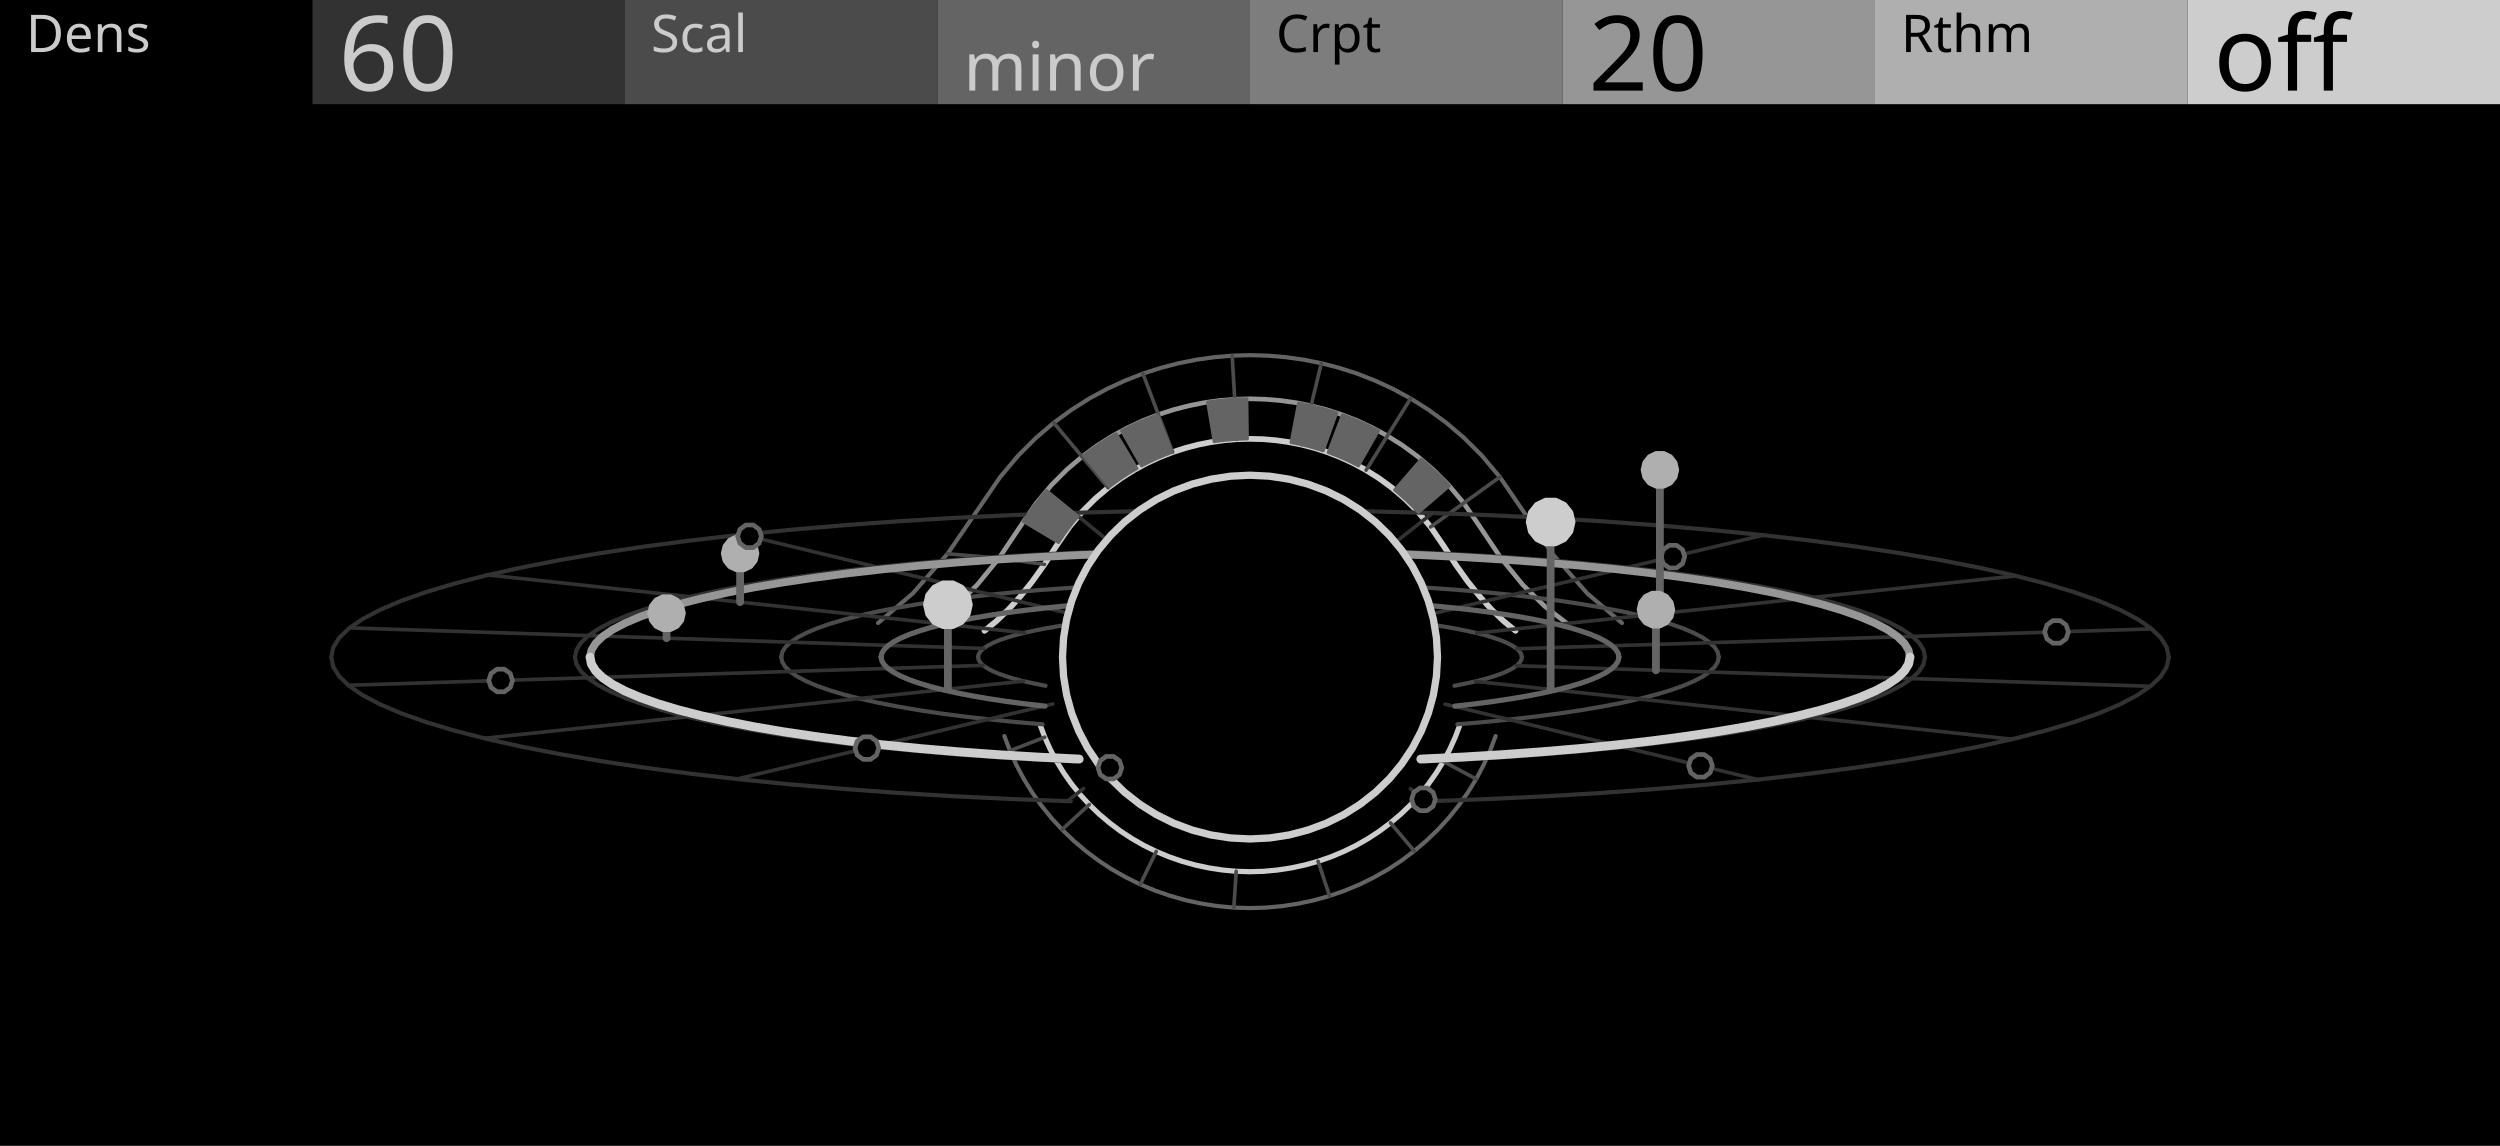
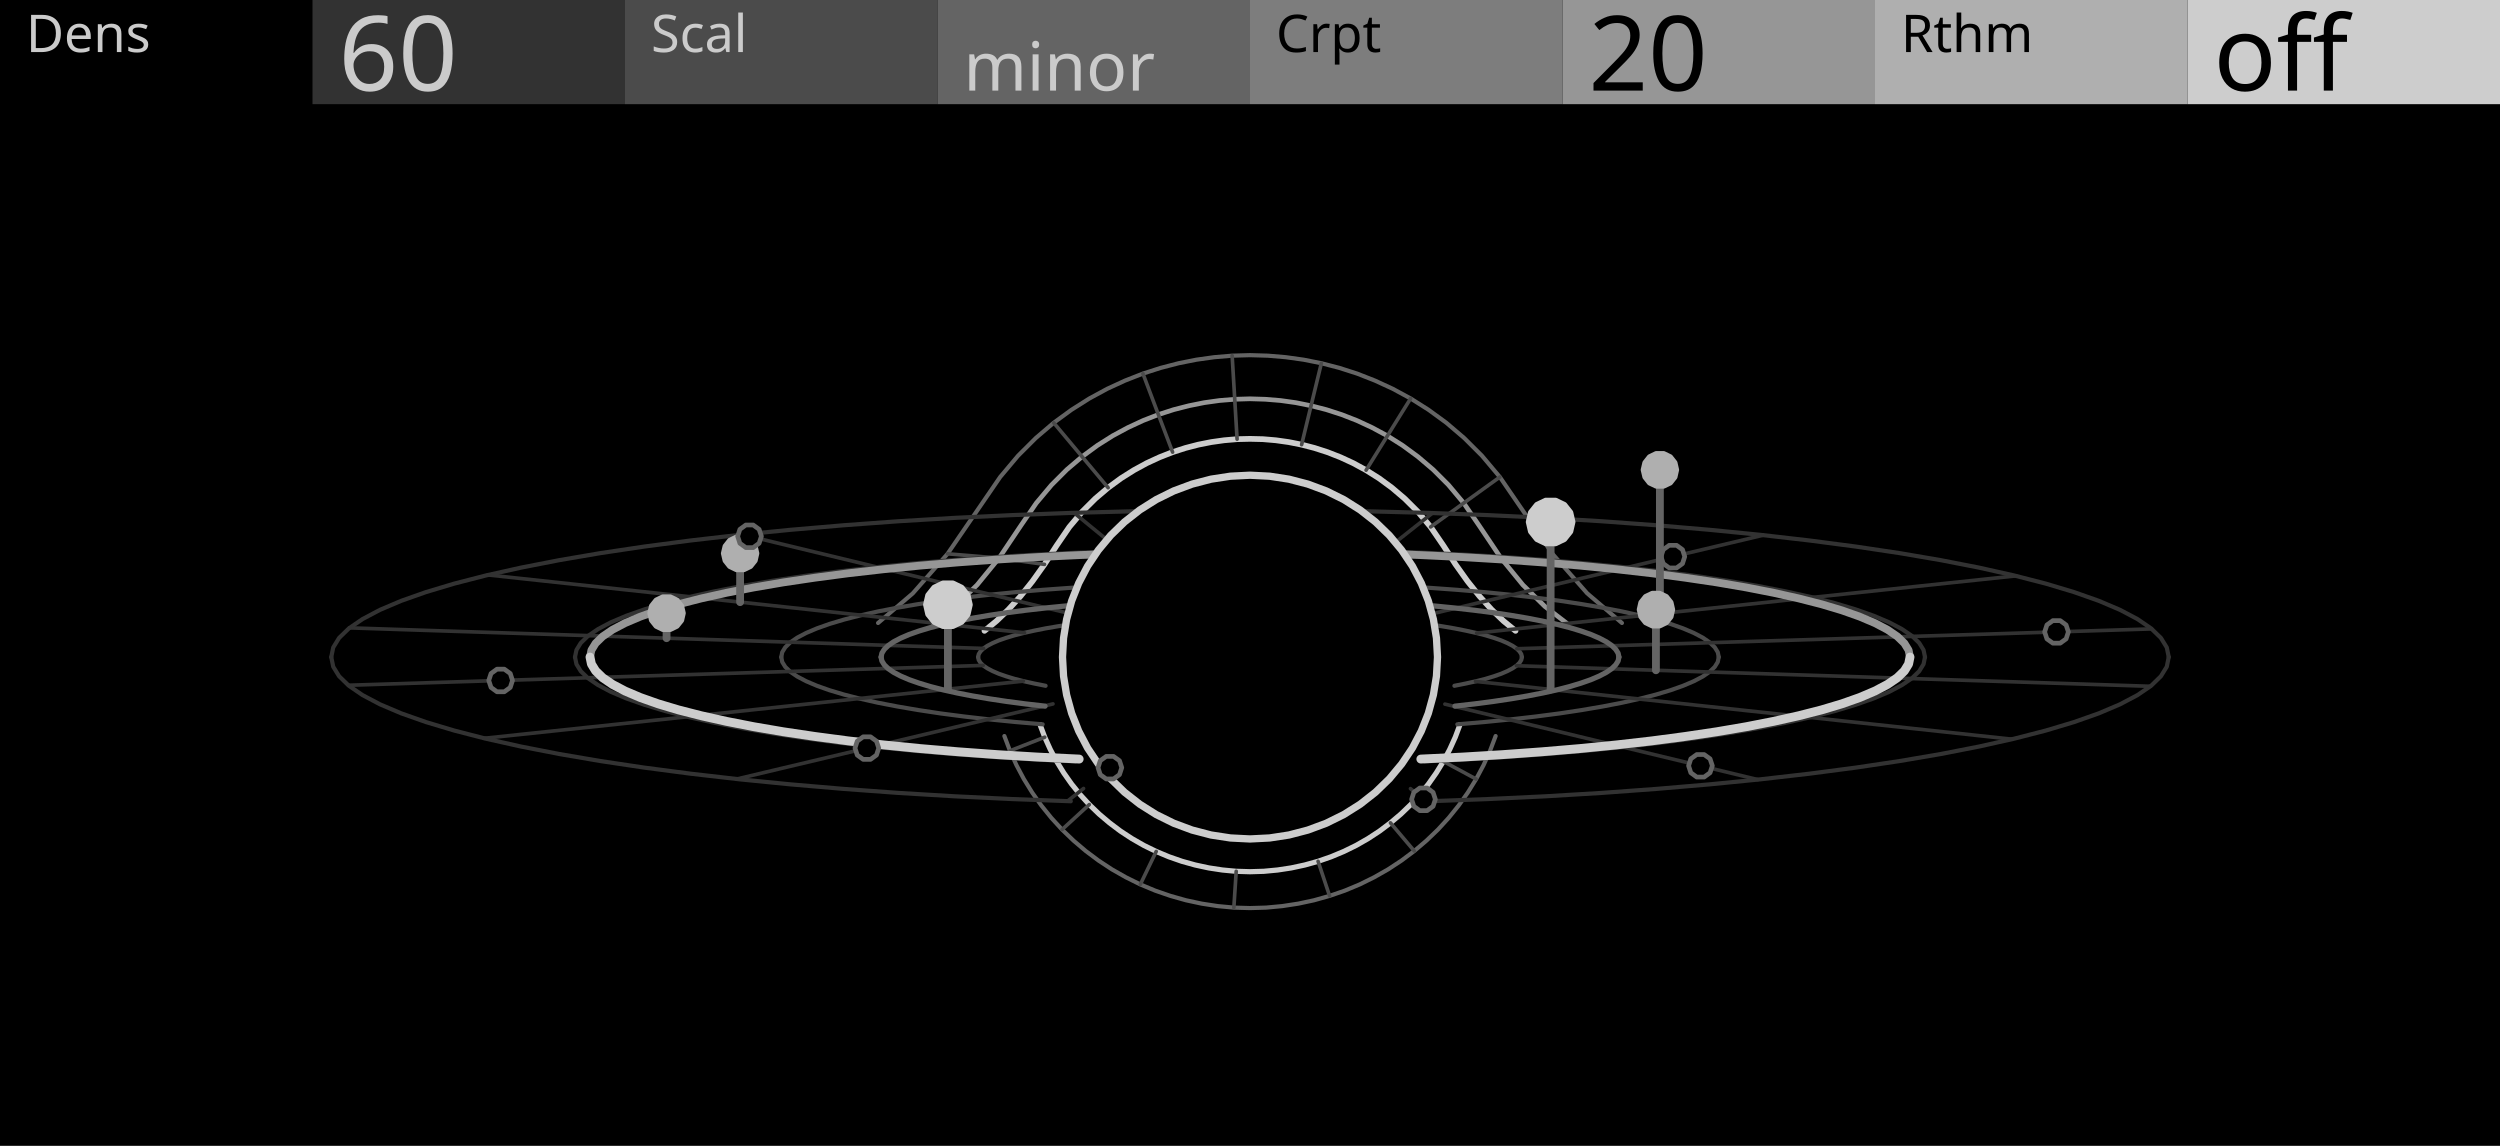
<svg xmlns="http://www.w3.org/2000/svg" width="480" height="220" viewBox="0 0 480 220">
  <rect x="0" y="0" width="480" height="220" fill="#000000" stroke="none" />
  <path d="M189.02,121.12 L191.33,119.23 L193.63,117.02 L195.94,114.47 L198.24,111.59 L200.54,108.36 L202.85,104.78 L205.32,101.17 L207.8,98.22 L210.28,95.75 L212.76,93.64 L215.23,91.83 L217.71,90.27 L220.19,88.92 L222.66,87.78 L225.14,86.81 L227.62,86.01 L230.09,85.37 L232.57,84.88 L235.05,84.53 L237.52,84.32 L240,84.26 L242.48,84.32 L244.95,84.53 L247.43,84.88 L249.91,85.37 L252.38,86.01 L254.86,86.81 L257.34,87.78 L259.81,88.92 L262.29,90.27 L264.77,91.83 L267.24,93.64 L269.72,95.75 L272.2,98.22 L274.68,101.17 L277.15,104.78 L279.46,108.36 L281.76,111.59 L284.06,114.47 L286.37,117.02 L288.67,119.23 L290.98,121.12" fill="none" stroke="#CDCDCD" stroke-width="1.1" stroke-linejoin="round" stroke-linecap="round" />
  <path d="M179.17,119.67 L183.38,116.44 L187.6,112.31 L191.82,107.15 L196.04,100.86 L198.97,96.59 L201.9,93.1 L204.83,90.17 L207.76,87.68 L210.69,85.53 L213.62,83.68 L216.55,82.1 L219.48,80.74 L222.41,79.6 L225.35,78.65 L228.28,77.9 L231.21,77.31 L234.14,76.9 L237.07,76.66 L240,76.57 L242.93,76.66 L245.86,76.9 L248.79,77.31 L251.72,77.9 L254.65,78.65 L257.59,79.6 L260.52,80.74 L263.45,82.1 L266.38,83.68 L269.31,85.53 L272.24,87.68 L275.17,90.17 L278.1,93.1 L281.03,96.59 L283.96,100.86 L288.18,107.15 L292.4,112.31 L296.62,116.44 L300.83,119.67" fill="none" stroke="#969696" stroke-width="0.9" stroke-linejoin="round" stroke-linecap="round" />
  <path d="M168.59,119.61 L175.26,113.92 L181.93,106.33 L188.61,96.58 L192.03,91.59 L195.46,87.51 L198.89,84.09 L202.31,81.17 L205.74,78.67 L209.16,76.51 L212.59,74.65 L216.02,73.07 L219.44,71.73 L222.87,70.63 L226.3,69.74 L229.72,69.06 L233.15,68.58 L236.57,68.29 L240,68.19 L243.43,68.29 L246.85,68.58 L250.28,69.06 L253.7,69.74 L257.13,70.63 L260.56,71.73 L263.98,73.07 L267.41,74.65 L270.84,76.51 L274.26,78.67 L277.69,81.17 L281.11,84.09 L284.54,87.51 L287.97,91.59 L291.39,96.58 L298.07,106.33 L304.74,113.92 L311.41,119.61" fill="none" stroke="#646464" stroke-width="0.8" stroke-linejoin="round" stroke-linecap="round" />
  <path d="M200.54,108.36 L191.82,107.15 L181.93,106.33" fill="none" stroke="#4B4B4B" stroke-width="0.7" stroke-linejoin="round" stroke-linecap="round" />
  <path d="M212.76,93.64 L207.76,87.68 L202.31,81.17" fill="none" stroke="#4B4B4B" stroke-width="0.7" stroke-linejoin="round" stroke-linecap="round" />
  <path d="M225.14,86.81 L222.41,79.6 L219.44,71.73" fill="none" stroke="#4B4B4B" stroke-width="0.7" stroke-linejoin="round" stroke-linecap="round" />
  <path d="M237.52,84.32 L237.07,76.66 L236.57,68.29" fill="none" stroke="#4B4B4B" stroke-width="0.7" stroke-linejoin="round" stroke-linecap="round" />
  <path d="M249.91,85.37 L251.72,77.9 L253.7,69.74" fill="none" stroke="#4B4B4B" stroke-width="0.7" stroke-linejoin="round" stroke-linecap="round" />
  <path d="M262.29,90.27 L266.38,83.68 L270.84,76.51" fill="none" stroke="#4B4B4B" stroke-width="0.7" stroke-linejoin="round" stroke-linecap="round" />
  <path d="M274.68,101.17 L281.03,96.59 L287.97,91.59" fill="none" stroke="#4B4B4B" stroke-width="0.7" stroke-linejoin="round" stroke-linecap="round" />
  <path d="M280.32,139.12 L279.41,141.54 L278.34,143.9 L277.12,146.19 L275.76,148.4 L274.26,150.53 L272.62,152.56 L270.86,154.48 L268.97,156.3 L266.97,157.99 L264.87,159.57 L262.67,161.01 L260.38,162.32 L258.01,163.48 L255.57,164.5 L253.07,165.37 L250.52,166.08 L247.92,166.64 L245.3,167.04 L242.65,167.29 L240,167.37 L237.35,167.29 L234.7,167.04 L232.08,166.64 L229.48,166.08 L226.93,165.37 L224.43,164.5 L221.99,163.48 L219.62,162.32 L217.33,161.01 L215.13,159.57 L213.03,157.99 L211.03,156.3 L209.14,154.48 L207.38,152.56 L205.74,150.53 L204.24,148.4 L202.88,146.19 L201.66,143.9 L200.59,141.54 L199.68,139.12" fill="none" stroke="#CDCDCD" stroke-width="1" stroke-linejoin="round" stroke-linecap="round" />
  <path d="M287.16,141.32 L286.09,144.15 L284.84,146.91 L283.42,149.58 L281.82,152.17 L280.06,154.66 L278.15,157.03 L276.09,159.28 L273.88,161.4 L271.54,163.39 L269.08,165.23 L266.51,166.92 L263.83,168.44 L261.06,169.81 L258.21,171 L255.28,172.01 L252.3,172.85 L249.27,173.5 L246.2,173.97 L243.1,174.26 L240,174.35 L236.9,174.26 L233.8,173.97 L230.73,173.5 L227.7,172.85 L224.72,172.01 L221.79,171 L218.94,169.81 L216.17,168.44 L213.49,166.92 L210.92,165.23 L208.46,163.39 L206.12,161.4 L203.91,159.28 L201.85,157.03 L199.94,154.66 L198.18,152.17 L196.58,149.58 L195.16,146.91 L193.91,144.15 L192.84,141.32" fill="none" stroke="#646464" stroke-width="0.8" stroke-linejoin="round" stroke-linecap="round" />
  <path d="M277.12,146.19 L283.42,149.58" fill="none" stroke="#4B4B4B" stroke-width="0.7" stroke-linejoin="round" stroke-linecap="round" />
  <path d="M266.97,157.99 L271.54,163.39" fill="none" stroke="#4B4B4B" stroke-width="0.7" stroke-linejoin="round" stroke-linecap="round" />
  <path d="M253.07,165.37 L255.28,172.01" fill="none" stroke="#4B4B4B" stroke-width="0.7" stroke-linejoin="round" stroke-linecap="round" />
  <path d="M237.35,167.29 L236.9,174.26" fill="none" stroke="#4B4B4B" stroke-width="0.7" stroke-linejoin="round" stroke-linecap="round" />
  <path d="M221.99,163.48 L218.94,169.81" fill="none" stroke="#4B4B4B" stroke-width="0.7" stroke-linejoin="round" stroke-linecap="round" />
  <path d="M209.14,154.48 L203.91,159.28" fill="none" stroke="#4B4B4B" stroke-width="0.7" stroke-linejoin="round" stroke-linecap="round" />
  <path d="M200.59,141.54 L193.91,144.15" fill="none" stroke="#4B4B4B" stroke-width="0.7" stroke-linejoin="round" stroke-linecap="round" />
  <path d="M187.8,126.16 L187.91,125.61 L188.25,125.07 L188.8,124.53 L189.58,124 L190.57,123.48 L191.77,122.96 L193.18,122.47 L194.79,121.98 L196.6,121.52 L198.59,121.08 L200.75,120.65 L203.09,120.25 L205.58,119.88 L208.22,119.53 L211,119.22 L213.9,118.93 L216.91,118.67 L220.02,118.44 L223.22,118.25 L226.49,118.09 L229.82,117.97 L233.19,117.88 L236.59,117.83 L240,117.81 L243.41,117.83 L246.81,117.88 L250.18,117.97 L253.51,118.09 L256.78,118.25 L259.98,118.44 L263.09,118.67 L266.1,118.93 L269,119.22 L271.78,119.53 L274.42,119.88 L276.91,120.25 L279.25,120.65 L281.41,121.08 L283.4,121.52 L285.21,121.98 L286.82,122.47 L288.23,122.96 L289.43,123.48 L290.42,124 L291.2,124.53 L291.75,125.07 L292.09,125.61 L292.2,126.16" fill="none" stroke="#4B4B4B" stroke-width="0.8" stroke-linejoin="round" stroke-linecap="round" />
  <path d="M150,126.16 L150.19,125.22 L150.77,124.28 L151.73,123.35 L153.07,122.43 L154.78,121.53 L156.85,120.65 L159.28,119.79 L162.06,118.96 L165.17,118.16 L168.6,117.39 L172.33,116.67 L176.36,115.98 L180.66,115.33 L185.21,114.74 L190,114.19 L195,113.69 L200.19,113.25 L205.56,112.86 L211.07,112.52 L216.71,112.25 L222.44,112.04 L228.25,111.88 L234.11,111.79 L240,111.76 L245.89,111.79 L251.75,111.88 L257.56,112.04 L263.29,112.25 L268.93,112.52 L274.44,112.86 L279.81,113.25 L285,113.69 L290,114.19 L294.79,114.74 L299.34,115.33 L303.64,115.98 L307.67,116.67 L311.4,117.39 L314.83,118.16 L317.94,118.96 L320.72,119.79 L323.15,120.65 L325.22,121.53 L326.93,122.43 L328.27,123.35 L329.23,124.28 L329.81,125.22 L330,126.16" fill="none" stroke="#4B4B4B" stroke-width="0.8" stroke-linejoin="round" stroke-linecap="round" />
  <path d="M110.4,126.16 L110.68,124.8 L111.51,123.45 L112.89,122.11 L114.82,120.79 L117.28,119.49 L120.27,118.22 L123.77,116.99 L127.76,115.79 L132.24,114.64 L137.18,113.54 L142.56,112.49 L148.36,111.5 L154.55,110.57 L161.1,109.71 L168,108.92 L175.2,108.2 L182.68,107.56 L190.4,107 L198.34,106.52 L206.46,106.13 L214.72,105.82 L223.08,105.6 L231.52,105.47 L240,105.42 L248.48,105.47 L256.92,105.6 L265.28,105.82 L273.54,106.13 L281.66,106.52 L289.6,107 L297.32,107.56 L304.8,108.2 L312,108.92 L318.9,109.71 L325.45,110.57 L331.64,111.5 L337.44,112.49 L342.82,113.54 L347.76,114.64 L352.24,115.79 L356.23,116.99 L359.73,118.22 L362.72,119.49 L365.18,120.79 L367.11,122.11 L368.49,123.45 L369.32,124.8 L369.6,126.16" fill="none" stroke="#323232" stroke-width="0.8" stroke-linejoin="round" stroke-linecap="round" />
  <path d="M63.6,126.16 L63.98,124.31 L65.11,122.48 L66.99,120.65 L69.61,118.86 L72.96,117.09 L77.03,115.36 L81.79,113.68 L87.23,112.05 L93.33,110.48 L100.05,108.98 L107.38,107.55 L115.27,106.2 L123.69,104.94 L132.61,103.77 L142,102.69 L151.8,101.72 L161.98,100.85 L172.49,100.08 L183.3,99.43 L194.34,98.9 L205.59,98.48 L216.98,98.18 L228.46,98 L240,97.94 L251.54,98 L263.02,98.18 L274.41,98.48 L285.66,98.9 L296.7,99.43 L307.51,100.08 L318.02,100.85 L328.2,101.72 L338,102.69 L347.39,103.77 L356.31,104.94 L364.73,106.2 L372.62,107.55 L379.95,108.98 L386.67,110.48 L392.77,112.05 L398.21,113.68 L402.97,115.36 L407.04,117.09 L410.39,118.86 L413.01,120.65 L414.89,122.48 L416.02,124.31 L416.4,126.16" fill="none" stroke="#323232" stroke-width="0.8" stroke-linejoin="round" stroke-linecap="round" />
  <path d="M188.84,124.5 L173.62,124.01 L158.41,123.51 L143.19,123.02 L127.98,122.53 L112.76,122.03 L97.55,121.54 L82.33,121.05 L67.12,120.55" fill="none" stroke="#323232" stroke-width="0.7" stroke-linejoin="round" stroke-linecap="round" />
  <path d="M196.7,121.49 L183.83,120.11 L170.95,118.72 L158.07,117.33 L145.2,115.94 L132.32,114.56 L119.44,113.17 L106.56,111.78 L93.69,110.39" fill="none" stroke="#323232" stroke-width="0.7" stroke-linejoin="round" stroke-linecap="round" />
  <path d="M211.16,119.2 L202.58,117.13 L194,115.06 L185.42,112.99 L176.85,110.92 L168.27,108.85 L159.69,106.78 L151.11,104.71 L142.53,102.64" fill="none" stroke="#323232" stroke-width="0.7" stroke-linejoin="round" stroke-linecap="round" />
  <path d="M230,117.96 L227.03,115.52 L224.06,113.09 L221.08,110.65 L218.11,108.21 L215.14,105.77 L212.16,103.33 L209.19,100.9 L206.22,98.46" fill="none" stroke="#323232" stroke-width="0.7" stroke-linejoin="round" stroke-linecap="round" />
  <path d="M250.37,117.97 L253.45,115.54 L256.54,113.11 L259.62,110.67 L262.71,108.24 L265.79,105.8 L268.88,103.37 L271.96,100.93 L275.05,98.5" fill="none" stroke="#323232" stroke-width="0.7" stroke-linejoin="round" stroke-linecap="round" />
  <path d="M269.16,119.23 L277.83,117.17 L286.5,115.11 L295.18,113.05 L303.85,110.99 L312.52,108.93 L321.19,106.87 L329.87,104.81 L338.54,102.75" fill="none" stroke="#323232" stroke-width="0.7" stroke-linejoin="round" stroke-linecap="round" />
  <path d="M283.51,121.55 L296.45,120.17 L309.39,118.8 L322.33,117.43 L335.27,116.06 L348.21,114.68 L361.15,113.31 L374.09,111.94 L387.03,110.57" fill="none" stroke="#323232" stroke-width="0.7" stroke-linejoin="round" stroke-linecap="round" />
  <path d="M291.23,124.56 L306.47,124.08 L321.71,123.61 L336.95,123.13 L352.18,122.66 L367.42,122.18 L382.66,121.71 L397.9,121.23 L413.13,120.75" fill="none" stroke="#323232" stroke-width="0.7" stroke-linejoin="round" stroke-linecap="round" />
-   <path d="M203.24,104.15 L204.1,102.85 L205.01,101.58 L205.97,100.34 L206.98,99.14 L200.92,94.19 L199.73,95.61 L198.6,97.07 L197.52,98.57 L196.5,100.11 Z" fill="#646464" stroke="#646464" stroke-width="0.6" stroke-linejoin="round" stroke-linecap="round" />
-   <path d="M213.02,93.43 L214.28,92.49 L215.58,91.59 L216.91,90.74 L218.28,89.94 L214.3,83.3 L212.68,84.25 L211.11,85.25 L209.57,86.32 L208.08,87.43 Z" fill="#646464" stroke="#646464" stroke-width="0.6" stroke-linejoin="round" stroke-linecap="round" />
-   <path d="M219.18,89.44 L220.59,88.72 L222.03,88.05 L223.49,87.44 L224.97,86.87 L222.22,79.67 L220.46,80.34 L218.73,81.07 L217.03,81.86 L215.36,82.71 Z" fill="#646464" stroke="#646464" stroke-width="0.6" stroke-linejoin="round" stroke-linecap="round" />
-   <path d="M233.13,84.79 L234.71,84.57 L236.3,84.41 L237.89,84.31 L239.48,84.26 L239.39,76.58 L237.5,76.63 L235.62,76.76 L233.74,76.95 L231.87,77.2 Z" fill="#646464" stroke="#646464" stroke-width="0.6" stroke-linejoin="round" stroke-linecap="round" />
-   <path d="M247.89,84.96 L249.45,85.27 L251,85.64 L252.53,86.06 L254.05,86.53 L256.63,79.27 L254.83,78.71 L253.02,78.21 L251.18,77.77 L249.33,77.41 Z" fill="#646464" stroke="#646464" stroke-width="0.6" stroke-linejoin="round" stroke-linecap="round" />
-   <path d="M255.03,86.87 L256.51,87.44 L257.97,88.05 L259.41,88.72 L260.82,89.44 L264.64,82.71 L262.97,81.86 L261.27,81.07 L259.54,80.34 L257.78,79.67 Z" fill="#646464" stroke="#646464" stroke-width="0.6" stroke-linejoin="round" stroke-linecap="round" />
-   <path d="M267.78,94.07 L268.98,95.09 L270.14,96.14 L271.27,97.24 L272.34,98.38 L278.27,93.29 L277,91.94 L275.67,90.64 L274.3,89.39 L272.87,88.19 Z" fill="#646464" stroke="#646464" stroke-width="0.6" stroke-linejoin="round" stroke-linecap="round" />
  <path d="M169.17,126.16 L169.32,125.42 L169.78,124.68 L170.53,123.95 L171.58,123.23 L172.93,122.52 L174.56,121.82 L176.47,121.15 L178.66,120.49 L181.11,119.86 L183.81,119.26 L186.75,118.69 L189.92,118.15 L193.3,117.64 L196.88,117.17 L200.65,116.74 L204.58,116.35 L208.67,116 L212.89,115.69 L217.23,115.43 L221.67,115.21 L226.18,115.04 L230.75,114.92 L235.37,114.85 L240,114.83 L244.63,114.85 L249.25,114.92 L253.82,115.04 L258.33,115.21 L262.77,115.43 L267.11,115.69 L271.33,116 L275.41,116.35 L279.35,116.74 L283.12,117.17 L286.7,117.64 L290.08,118.15 L293.25,118.69 L296.19,119.26 L298.89,119.86 L301.34,120.49 L303.53,121.15 L305.44,121.82 L307.07,122.52 L308.42,123.23 L309.47,123.95 L310.22,124.68 L310.68,125.42 L310.83,126.16" fill="none" stroke="#646464" stroke-width="1" stroke-linejoin="round" stroke-linecap="round" />
  <path d="M113.28,126.16 L113.55,124.83 L114.36,123.51 L115.71,122.2 L117.6,120.91 L120.01,119.64 L122.93,118.4 L126.35,117.19 L130.26,116.02 L134.64,114.9 L139.47,113.82 L144.73,112.79 L150.4,111.82 L156.45,110.92 L162.86,110.07 L169.6,109.3 L176.64,108.6 L183.95,107.98 L191.51,107.43 L199.27,106.96 L207.2,106.58 L215.28,106.27 L223.46,106.06 L231.71,105.93 L240,105.88 L248.29,105.93 L256.54,106.06 L264.72,106.27 L272.8,106.58 L280.73,106.96 L288.49,107.43 L296.05,107.98 L303.36,108.6 L310.4,109.3 L317.14,110.07 L323.55,110.92 L329.6,111.82 L335.27,112.79 L340.53,113.82 L345.36,114.9 L349.74,116.02 L353.65,117.19 L357.07,118.4 L359.99,119.64 L362.4,120.91 L364.29,122.2 L365.64,123.51 L366.45,124.83 L366.72,126.16" fill="none" stroke="#969696" stroke-width="1.5" stroke-linejoin="round" stroke-linecap="round" />
  <path d="M127.98,117.73 L127.98,117.73" fill="none" stroke="#7D7D7D" stroke-width="1.4" stroke-linejoin="round" stroke-linecap="round" />
  <path d="M127.98,122.53 L127.98,117.73" fill="none" stroke="#646464" stroke-width="1.5" stroke-linejoin="round" stroke-linecap="round" />
  <path d="M131.22,117.73 L130.9,119.13 L130,120.26 L128.7,120.89 L127.26,120.89 L125.96,120.26 L125.06,119.13 L124.74,117.73 L125.06,116.32 L125.96,115.19 L127.26,114.57 L128.7,114.57 L130,115.19 L130.9,116.32 L131.22,117.73 Z" fill="#AFAFAF" stroke="#AFAFAF" stroke-width="0.9" stroke-linejoin="round" stroke-linecap="round" />
  <path d="M142.1,106.25 L142.1,106.25" fill="none" stroke="#7D7D7D" stroke-width="1.4" stroke-linejoin="round" stroke-linecap="round" />
  <path d="M142.1,115.61 L142.1,106.25" fill="none" stroke="#646464" stroke-width="1.5" stroke-linejoin="round" stroke-linecap="round" />
  <path d="M145.34,106.25 L145.02,107.66 L144.13,108.78 L142.83,109.41 L141.38,109.41 L140.08,108.78 L139.19,107.66 L138.86,106.25 L139.19,104.85 L140.08,103.72 L141.38,103.09 L142.83,103.09 L144.13,103.72 L145.02,104.85 L145.34,106.25 Z" fill="#AFAFAF" stroke="#AFAFAF" stroke-width="0.9" stroke-linejoin="round" stroke-linecap="round" />
  <path d="M143.91,102.97 L143.91,102.97" fill="none" stroke="#7D7D7D" stroke-width="1.4" stroke-linejoin="round" stroke-linecap="round" />
  <path d="M146.19,102.97 L145.75,104.31 L144.61,105.14 L143.2,105.14 L142.06,104.31 L141.63,102.97 L142.06,101.63 L143.2,100.8 L144.61,100.8 L145.75,101.63 L146.19,102.97 Z" fill="#000000" stroke="#646464" stroke-width="0.9" stroke-linejoin="round" stroke-linecap="round" />
  <path d="M214.3,105.09 L214.3,105.09" fill="none" stroke="#7D7D7D" stroke-width="1.4" stroke-linejoin="round" stroke-linecap="round" />
  <path d="M216.58,105.09 L216.15,106.43 L215.01,107.26 L213.6,107.26 L212.46,106.43 L212.02,105.09 L212.46,103.75 L213.6,102.92 L215.01,102.92 L216.15,103.75 L216.58,105.09 Z" fill="#000000" stroke="#646464" stroke-width="0.9" stroke-linejoin="round" stroke-linecap="round" />
  <path d="M252.34,111.62 L252.34,111.62" fill="none" stroke="#7D7D7D" stroke-width="1.4" stroke-linejoin="round" stroke-linecap="round" />
  <path d="M252.34,116.42 L252.34,111.62" fill="none" stroke="#646464" stroke-width="1.5" stroke-linejoin="round" stroke-linecap="round" />
  <path d="M256.66,111.62 L256.24,113.49 L255.04,114.99 L253.31,115.83 L251.38,115.83 L249.65,114.99 L248.45,113.49 L248.02,111.62 L248.45,109.74 L249.65,108.24 L251.38,107.4 L253.31,107.4 L255.04,108.24 L256.24,109.74 L256.66,111.62 Z" fill="#CDCDCD" stroke="#CDCDCD" stroke-width="0.9" stroke-linejoin="round" stroke-linecap="round" />
  <path d="M321.19,106.87 L321.19,106.87" fill="none" stroke="#7D7D7D" stroke-width="1.4" stroke-linejoin="round" stroke-linecap="round" />
  <path d="M323.47,106.87 L323.04,108.21 L321.9,109.04 L320.49,109.04 L319.35,108.21 L318.91,106.87 L319.35,105.53 L320.49,104.7 L321.9,104.7 L323.04,105.53 L323.47,106.87 Z" fill="#000000" stroke="#646464" stroke-width="0.9" stroke-linejoin="round" stroke-linecap="round" />
  <path d="M318.7,90.21 L318.7,90.21" fill="none" stroke="#7D7D7D" stroke-width="1.4" stroke-linejoin="round" stroke-linecap="round" />
  <path d="M318.7,117.81 L318.7,90.21" fill="none" stroke="#646464" stroke-width="1.5" stroke-linejoin="round" stroke-linecap="round" />
  <path d="M321.94,90.21 L321.62,91.62 L320.73,92.75 L319.43,93.37 L317.98,93.37 L316.68,92.75 L315.79,91.62 L315.46,90.21 L315.79,88.81 L316.68,87.68 L317.98,87.05 L319.43,87.05 L320.73,87.68 L321.62,88.81 L321.94,90.21 Z" fill="#AFAFAF" stroke="#AFAFAF" stroke-width="0.9" stroke-linejoin="round" stroke-linecap="round" />
  <path d="M394.85,121.33 L394.85,121.33" fill="none" stroke="#7D7D7D" stroke-width="1.4" stroke-linejoin="round" stroke-linecap="round" />
  <path d="M397.13,121.33 L396.69,122.67 L395.55,123.49 L394.15,123.49 L393.01,122.67 L392.57,121.33 L393.01,119.99 L394.15,119.16 L395.55,119.16 L396.69,119.99 L397.13,121.33 Z" fill="#000000" stroke="#646464" stroke-width="0.9" stroke-linejoin="round" stroke-linecap="round" />
  <path d="M276,126.16 L275.8,129.81 L275.21,133.42 L274.24,136.95 L272.89,140.36 L271.18,143.62 L269.12,146.69 L266.75,149.53 L264.09,152.11 L261.16,154.41 L258,156.4 L254.64,158.06 L251.12,159.37 L247.48,160.32 L243.76,160.89 L240,161.08 L236.24,160.89 L232.52,160.32 L228.88,159.37 L225.36,158.06 L222,156.4 L218.84,154.41 L215.91,152.11 L213.25,149.53 L210.88,146.69 L208.82,143.62 L207.11,140.36 L205.76,136.95 L204.79,133.42 L204.2,129.81 L204,126.16 L204.2,122.51 L204.79,118.9 L205.76,115.37 L207.11,111.96 L208.82,108.7 L210.88,105.63 L213.25,102.79 L215.91,100.21 L218.84,97.91 L222,95.92 L225.36,94.26 L228.88,92.95 L232.52,92 L236.24,91.43 L240,91.24 L243.76,91.43 L247.48,92 L251.12,92.95 L254.64,94.26 L258,95.92 L261.16,97.91 L264.09,100.21 L266.75,102.79 L269.12,105.63 L271.18,108.7 L272.89,111.96 L274.24,115.37 L275.21,118.9 L275.8,122.51 L276,126.16 Z" fill="#000000" stroke="#CDCDCD" stroke-width="1.4" stroke-linejoin="round" stroke-linecap="round" />
  <path d="M292.2,126.16 L292.09,126.71 L291.75,127.25 L291.2,127.79 L290.42,128.32 L289.43,128.84 L288.23,129.36 L286.82,129.85 L285.21,130.34 L283.4,130.8 L281.41,131.24 L279.25,131.67" fill="none" stroke="#4B4B4B" stroke-width="0.8" stroke-linejoin="round" stroke-linecap="round" />
  <path d="M200.75,131.67 L198.59,131.24 L196.6,130.8 L194.79,130.34 L193.18,129.85 L191.77,129.36 L190.57,128.84 L189.58,128.32 L188.8,127.79 L188.25,127.25 L187.91,126.71 L187.8,126.16" fill="none" stroke="#4B4B4B" stroke-width="0.8" stroke-linejoin="round" stroke-linecap="round" />
  <path d="M330,126.16 L329.81,127.1 L329.23,128.04 L328.27,128.97 L326.93,129.89 L325.22,130.79 L323.15,131.67 L320.72,132.53 L317.94,133.36 L314.83,134.16 L311.4,134.93 L307.67,135.65 L303.64,136.34 L299.34,136.99 L294.79,137.58 L290,138.13 L285,138.63 L279.81,139.07" fill="none" stroke="#4B4B4B" stroke-width="0.8" stroke-linejoin="round" stroke-linecap="round" />
  <path d="M200.19,139.07 L195,138.63 L190,138.13 L185.21,137.58 L180.66,136.99 L176.36,136.34 L172.33,135.65 L168.6,134.93 L165.17,134.16 L162.06,133.36 L159.28,132.53 L156.85,131.67 L154.78,130.79 L153.07,129.89 L151.73,128.97 L150.77,128.04 L150.19,127.1 L150,126.16" fill="none" stroke="#4B4B4B" stroke-width="0.8" stroke-linejoin="round" stroke-linecap="round" />
  <path d="M369.6,126.16 L369.32,127.52 L368.49,128.87 L367.11,130.21 L365.18,131.53 L362.72,132.83 L359.73,134.1 L356.23,135.33 L352.24,136.53 L347.76,137.68 L342.82,138.78 L337.44,139.83 L331.64,140.82 L325.45,141.75 L318.9,142.61 L312,143.4 L304.8,144.12 L297.32,144.76 L289.6,145.32 L281.66,145.8 L273.54,146.19" fill="none" stroke="#323232" stroke-width="0.8" stroke-linejoin="round" stroke-linecap="round" />
  <path d="M206.46,146.19 L198.34,145.8 L190.4,145.32 L182.68,144.76 L175.2,144.12 L168,143.4 L161.1,142.61 L154.55,141.75 L148.36,140.82 L142.56,139.83 L137.18,138.78 L132.24,137.68 L127.76,136.53 L123.77,135.33 L120.27,134.1 L117.28,132.83 L114.82,131.53 L112.89,130.21 L111.51,128.87 L110.68,127.52 L110.4,126.16" fill="none" stroke="#323232" stroke-width="0.8" stroke-linejoin="round" stroke-linecap="round" />
  <path d="M416.4,126.16 L416.02,128.01 L414.89,129.84 L413.01,131.67 L410.39,133.46 L407.04,135.23 L402.97,136.96 L398.21,138.64 L392.77,140.27 L386.67,141.84 L379.95,143.34 L372.62,144.77 L364.73,146.12 L356.31,147.38 L347.39,148.55 L338,149.63 L328.2,150.6 L318.02,151.47 L307.51,152.24 L296.7,152.89 L285.66,153.42 L274.41,153.84" fill="none" stroke="#323232" stroke-width="0.8" stroke-linejoin="round" stroke-linecap="round" />
  <path d="M205.59,153.84 L194.34,153.42 L183.3,152.89 L172.49,152.24 L161.98,151.47 L151.8,150.6 L142,149.63 L132.61,148.55 L123.69,147.38 L115.27,146.12 L107.38,144.77 L100.05,143.34 L93.33,141.84 L87.23,140.27 L81.79,138.64 L77.03,136.96 L72.96,135.23 L69.61,133.46 L66.99,131.67 L65.11,129.84 L63.98,128.01 L63.6,126.16" fill="none" stroke="#323232" stroke-width="0.8" stroke-linejoin="round" stroke-linecap="round" />
  <path d="M291.16,127.82 L306.38,128.31 L321.59,128.81 L336.81,129.3 L352.02,129.79 L367.24,130.29 L382.45,130.78 L397.67,131.27 L412.88,131.77" fill="none" stroke="#323232" stroke-width="0.7" stroke-linejoin="round" stroke-linecap="round" />
  <path d="M283.3,130.83 L296.17,132.21 L309.05,133.6 L321.93,134.99 L334.8,136.38 L347.68,137.76 L360.56,139.15 L373.44,140.54 L386.31,141.93" fill="none" stroke="#323232" stroke-width="0.7" stroke-linejoin="round" stroke-linecap="round" />
  <path d="M277.42,135.19 L286,137.26 L294.58,139.33 L303.15,141.4 L311.73,143.47 L320.31,145.54 L328.89,147.61 L337.47,149.68" fill="none" stroke="#323232" stroke-width="0.7" stroke-linejoin="round" stroke-linecap="round" />
  <path d="M270.81,151.42 L273.78,153.86" fill="none" stroke="#323232" stroke-width="0.7" stroke-linejoin="round" stroke-linecap="round" />
  <path d="M208.04,151.39 L204.95,153.82" fill="none" stroke="#323232" stroke-width="0.7" stroke-linejoin="round" stroke-linecap="round" />
  <path d="M202.17,135.15 L193.5,137.21 L184.82,139.27 L176.15,141.33 L167.48,143.39 L158.81,145.45 L150.13,147.51 L141.46,149.57" fill="none" stroke="#323232" stroke-width="0.7" stroke-linejoin="round" stroke-linecap="round" />
  <path d="M196.49,130.77 L183.55,132.15 L170.61,133.52 L157.67,134.89 L144.73,136.26 L131.79,137.64 L118.85,139.01 L105.91,140.38 L92.97,141.75" fill="none" stroke="#323232" stroke-width="0.7" stroke-linejoin="round" stroke-linecap="round" />
  <path d="M188.77,127.76 L173.53,128.24 L158.29,128.71 L143.05,129.19 L127.82,129.66 L112.58,130.14 L97.34,130.61 L82.1,131.09 L66.87,131.57" fill="none" stroke="#323232" stroke-width="0.7" stroke-linejoin="round" stroke-linecap="round" />
  <path d="M310.83,126.16 L310.68,126.9 L310.22,127.64 L309.47,128.37 L308.42,129.09 L307.07,129.8 L305.44,130.5 L303.53,131.17 L301.34,131.83 L298.89,132.46 L296.19,133.06 L293.25,133.63 L290.08,134.17 L286.7,134.68 L283.12,135.15 L279.35,135.58" fill="none" stroke="#646464" stroke-width="1" stroke-linejoin="round" stroke-linecap="round" />
  <path d="M200.65,135.58 L196.88,135.15 L193.3,134.68 L189.92,134.17 L186.75,133.63 L183.81,133.06 L181.11,132.46 L178.66,131.83 L176.47,131.17 L174.56,130.5 L172.93,129.8 L171.58,129.09 L170.53,128.37 L169.78,127.64 L169.32,126.9 L169.17,126.16" fill="none" stroke="#646464" stroke-width="1" stroke-linejoin="round" stroke-linecap="round" />
  <path d="M366.72,126.16 L366.45,127.49 L365.64,128.81 L364.29,130.12 L362.4,131.41 L359.99,132.68 L357.07,133.92 L353.65,135.13 L349.74,136.3 L345.36,137.42 L340.53,138.5 L335.27,139.53 L329.6,140.5 L323.55,141.4 L317.14,142.25 L310.4,143.02 L303.36,143.72 L296.05,144.34 L288.49,144.89 L280.73,145.36 L272.8,145.74" fill="none" stroke="#CDCDCD" stroke-width="1.7" stroke-linejoin="round" stroke-linecap="round" />
  <path d="M207.2,145.74 L199.27,145.36 L191.51,144.89 L183.95,144.34 L176.64,143.72 L169.6,143.02 L162.86,142.25 L156.45,141.4 L150.4,140.5 L144.73,139.53 L139.47,138.5 L134.64,137.42 L130.26,136.3 L126.35,135.13 L122.93,133.92 L120.01,132.68 L117.6,131.41 L115.71,130.12 L114.36,128.81 L113.55,127.49 L113.28,126.16" fill="none" stroke="#CDCDCD" stroke-width="1.7" stroke-linejoin="round" stroke-linecap="round" />
  <path d="M317.94,117.05 L317.94,117.05" fill="none" stroke="#7D7D7D" stroke-width="1.4" stroke-linejoin="round" stroke-linecap="round" />
  <path d="M317.94,128.69 L317.94,117.05" fill="none" stroke="#646464" stroke-width="1.5" stroke-linejoin="round" stroke-linecap="round" />
  <path d="M321.18,117.05 L320.86,118.45 L319.96,119.58 L318.66,120.21 L317.22,120.21 L315.92,119.58 L315.02,118.45 L314.7,117.05 L315.02,115.64 L315.92,114.51 L317.22,113.89 L318.66,113.89 L319.96,114.51 L320.86,115.64 L321.18,117.05 Z" fill="#AFAFAF" stroke="#AFAFAF" stroke-width="0.9" stroke-linejoin="round" stroke-linecap="round" />
  <path d="M297.72,100.22 L297.72,100.22" fill="none" stroke="#7D7D7D" stroke-width="1.4" stroke-linejoin="round" stroke-linecap="round" />
  <path d="M297.72,132.38 L297.72,100.22" fill="none" stroke="#646464" stroke-width="1.5" stroke-linejoin="round" stroke-linecap="round" />
  <path d="M302.04,100.22 L301.61,102.09 L300.41,103.6 L298.68,104.43 L296.76,104.43 L295.03,103.6 L293.83,102.09 L293.4,100.22 L293.83,98.35 L295.03,96.84 L296.76,96.01 L298.68,96.01 L300.41,96.84 L301.61,98.35 L302.04,100.22 Z" fill="#CDCDCD" stroke="#CDCDCD" stroke-width="0.9" stroke-linejoin="round" stroke-linecap="round" />
  <path d="M326.49,147.03 L326.49,147.03" fill="none" stroke="#7D7D7D" stroke-width="1.4" stroke-linejoin="round" stroke-linecap="round" />
  <path d="M328.77,147.03 L328.33,148.37 L327.19,149.2 L325.78,149.2 L324.64,148.37 L324.21,147.03 L324.64,145.69 L325.78,144.87 L327.19,144.87 L328.33,145.69 L328.77,147.03 Z" fill="#000000" stroke="#646464" stroke-width="0.9" stroke-linejoin="round" stroke-linecap="round" />
  <path d="M273.31,153.47 L273.31,153.47" fill="none" stroke="#7D7D7D" stroke-width="1.4" stroke-linejoin="round" stroke-linecap="round" />
  <path d="M275.59,153.47 L275.15,154.81 L274.01,155.64 L272.6,155.64 L271.46,154.81 L271.03,153.47 L271.46,152.13 L272.6,151.3 L274.01,151.3 L275.15,152.13 L275.59,153.47 Z" fill="#000000" stroke="#646464" stroke-width="0.9" stroke-linejoin="round" stroke-linecap="round" />
  <path d="M213.1,147.39 L213.1,147.39" fill="none" stroke="#7D7D7D" stroke-width="1.4" stroke-linejoin="round" stroke-linecap="round" />
  <path d="M215.38,147.39 L214.94,148.73 L213.8,149.56 L212.39,149.56 L211.25,148.73 L210.82,147.39 L211.25,146.05 L212.39,145.23 L213.8,145.23 L214.94,146.05 L215.38,147.39 Z" fill="#000000" stroke="#646464" stroke-width="0.9" stroke-linejoin="round" stroke-linecap="round" />
  <path d="M166.44,143.64 L166.44,143.64" fill="none" stroke="#7D7D7D" stroke-width="1.4" stroke-linejoin="round" stroke-linecap="round" />
  <path d="M168.72,143.64 L168.28,144.98 L167.14,145.8 L165.73,145.8 L164.59,144.98 L164.16,143.64 L164.59,142.3 L165.73,141.47 L167.14,141.47 L168.28,142.3 L168.72,143.64 Z" fill="#000000" stroke="#646464" stroke-width="0.9" stroke-linejoin="round" stroke-linecap="round" />
  <path d="M182,116.11 L182,116.11" fill="none" stroke="#7D7D7D" stroke-width="1.4" stroke-linejoin="round" stroke-linecap="round" />
  <path d="M182,132.31 L182,116.11" fill="none" stroke="#646464" stroke-width="1.5" stroke-linejoin="round" stroke-linecap="round" />
  <path d="M186.32,116.11 L185.89,117.99 L184.69,119.49 L182.96,120.32 L181.04,120.32 L179.31,119.49 L178.11,117.99 L177.68,116.11 L178.11,114.24 L179.31,112.73 L181.04,111.9 L182.96,111.9 L184.69,112.73 L185.89,114.24 L186.32,116.11 Z" fill="#CDCDCD" stroke="#CDCDCD" stroke-width="0.9" stroke-linejoin="round" stroke-linecap="round" />
  <path d="M96.12,130.65 L96.12,130.65" fill="none" stroke="#7D7D7D" stroke-width="1.4" stroke-linejoin="round" stroke-linecap="round" />
  <path d="M98.4,130.65 L97.97,131.99 L96.83,132.82 L95.42,132.82 L94.28,131.99 L93.84,130.65 L94.28,129.31 L95.42,128.48 L96.83,128.48 L97.97,129.31 L98.4,130.65 Z" fill="#000000" stroke="#646464" stroke-width="0.9" stroke-linejoin="round" stroke-linecap="round" />
  <rect x="0" y="0" width="480" height="20" fill="#000000" stroke="none" />
  <rect x="0" y="0" width="60" height="20" fill="#000000" stroke="none" />
  <rect x="60" y="0" width="60" height="20" fill="#323232" stroke="none" />
  <rect x="120" y="0" width="60" height="20" fill="#4B4B4B" stroke="none" />
  <rect x="180" y="0" width="60" height="20" fill="#646464" stroke="none" />
  <rect x="240" y="0" width="60" height="20" fill="#7D7D7D" stroke="none" />
  <rect x="300" y="0" width="60" height="20" fill="#969696" stroke="none" />
  <rect x="360" y="0" width="60" height="20" fill="#AFAFAF" stroke="none" />
  <rect x="420" y="0" width="60" height="20" fill="#CDCDCD" stroke="none" />
  <text transform="matrix(1 0 0 1 5 10)" fill="#CBCBCB" font-family="UniversNextPro-Light" font-size="10px">Dens</text>
  <text transform="matrix(1 0 0 1 65 17.4)" fill="#CBCBCB" font-family="UniversNextPro-Light" font-size="20px">60</text>
  <text transform="matrix(1 0 0 1 125 10)" fill="#CBCBCB" font-family="UniversNextPro-Light" font-size="10px">Scal</text>
  <text transform="matrix(1 0 0 1 185 17.4)" fill="#CBCBCB" font-family="UniversNextPro-Light" font-size="13px">minor</text>
  <text transform="matrix(1 0 0 1 245 10)" fill="#000000" font-family="UniversNextPro-Light" font-size="10px">Crpt</text>
  <text transform="matrix(1 0 0 1 305 17.4)" fill="#000000" font-family="UniversNextPro-Light" font-size="20px">20</text>
  <text transform="matrix(1 0 0 1 365 10)" fill="#000000" font-family="UniversNextPro-Light" font-size="10px">Rthm</text>
  <text transform="matrix(1 0 0 1 425 17.4)" fill="#000000" font-family="UniversNextPro-Light" font-size="20px">off</text>
</svg>
